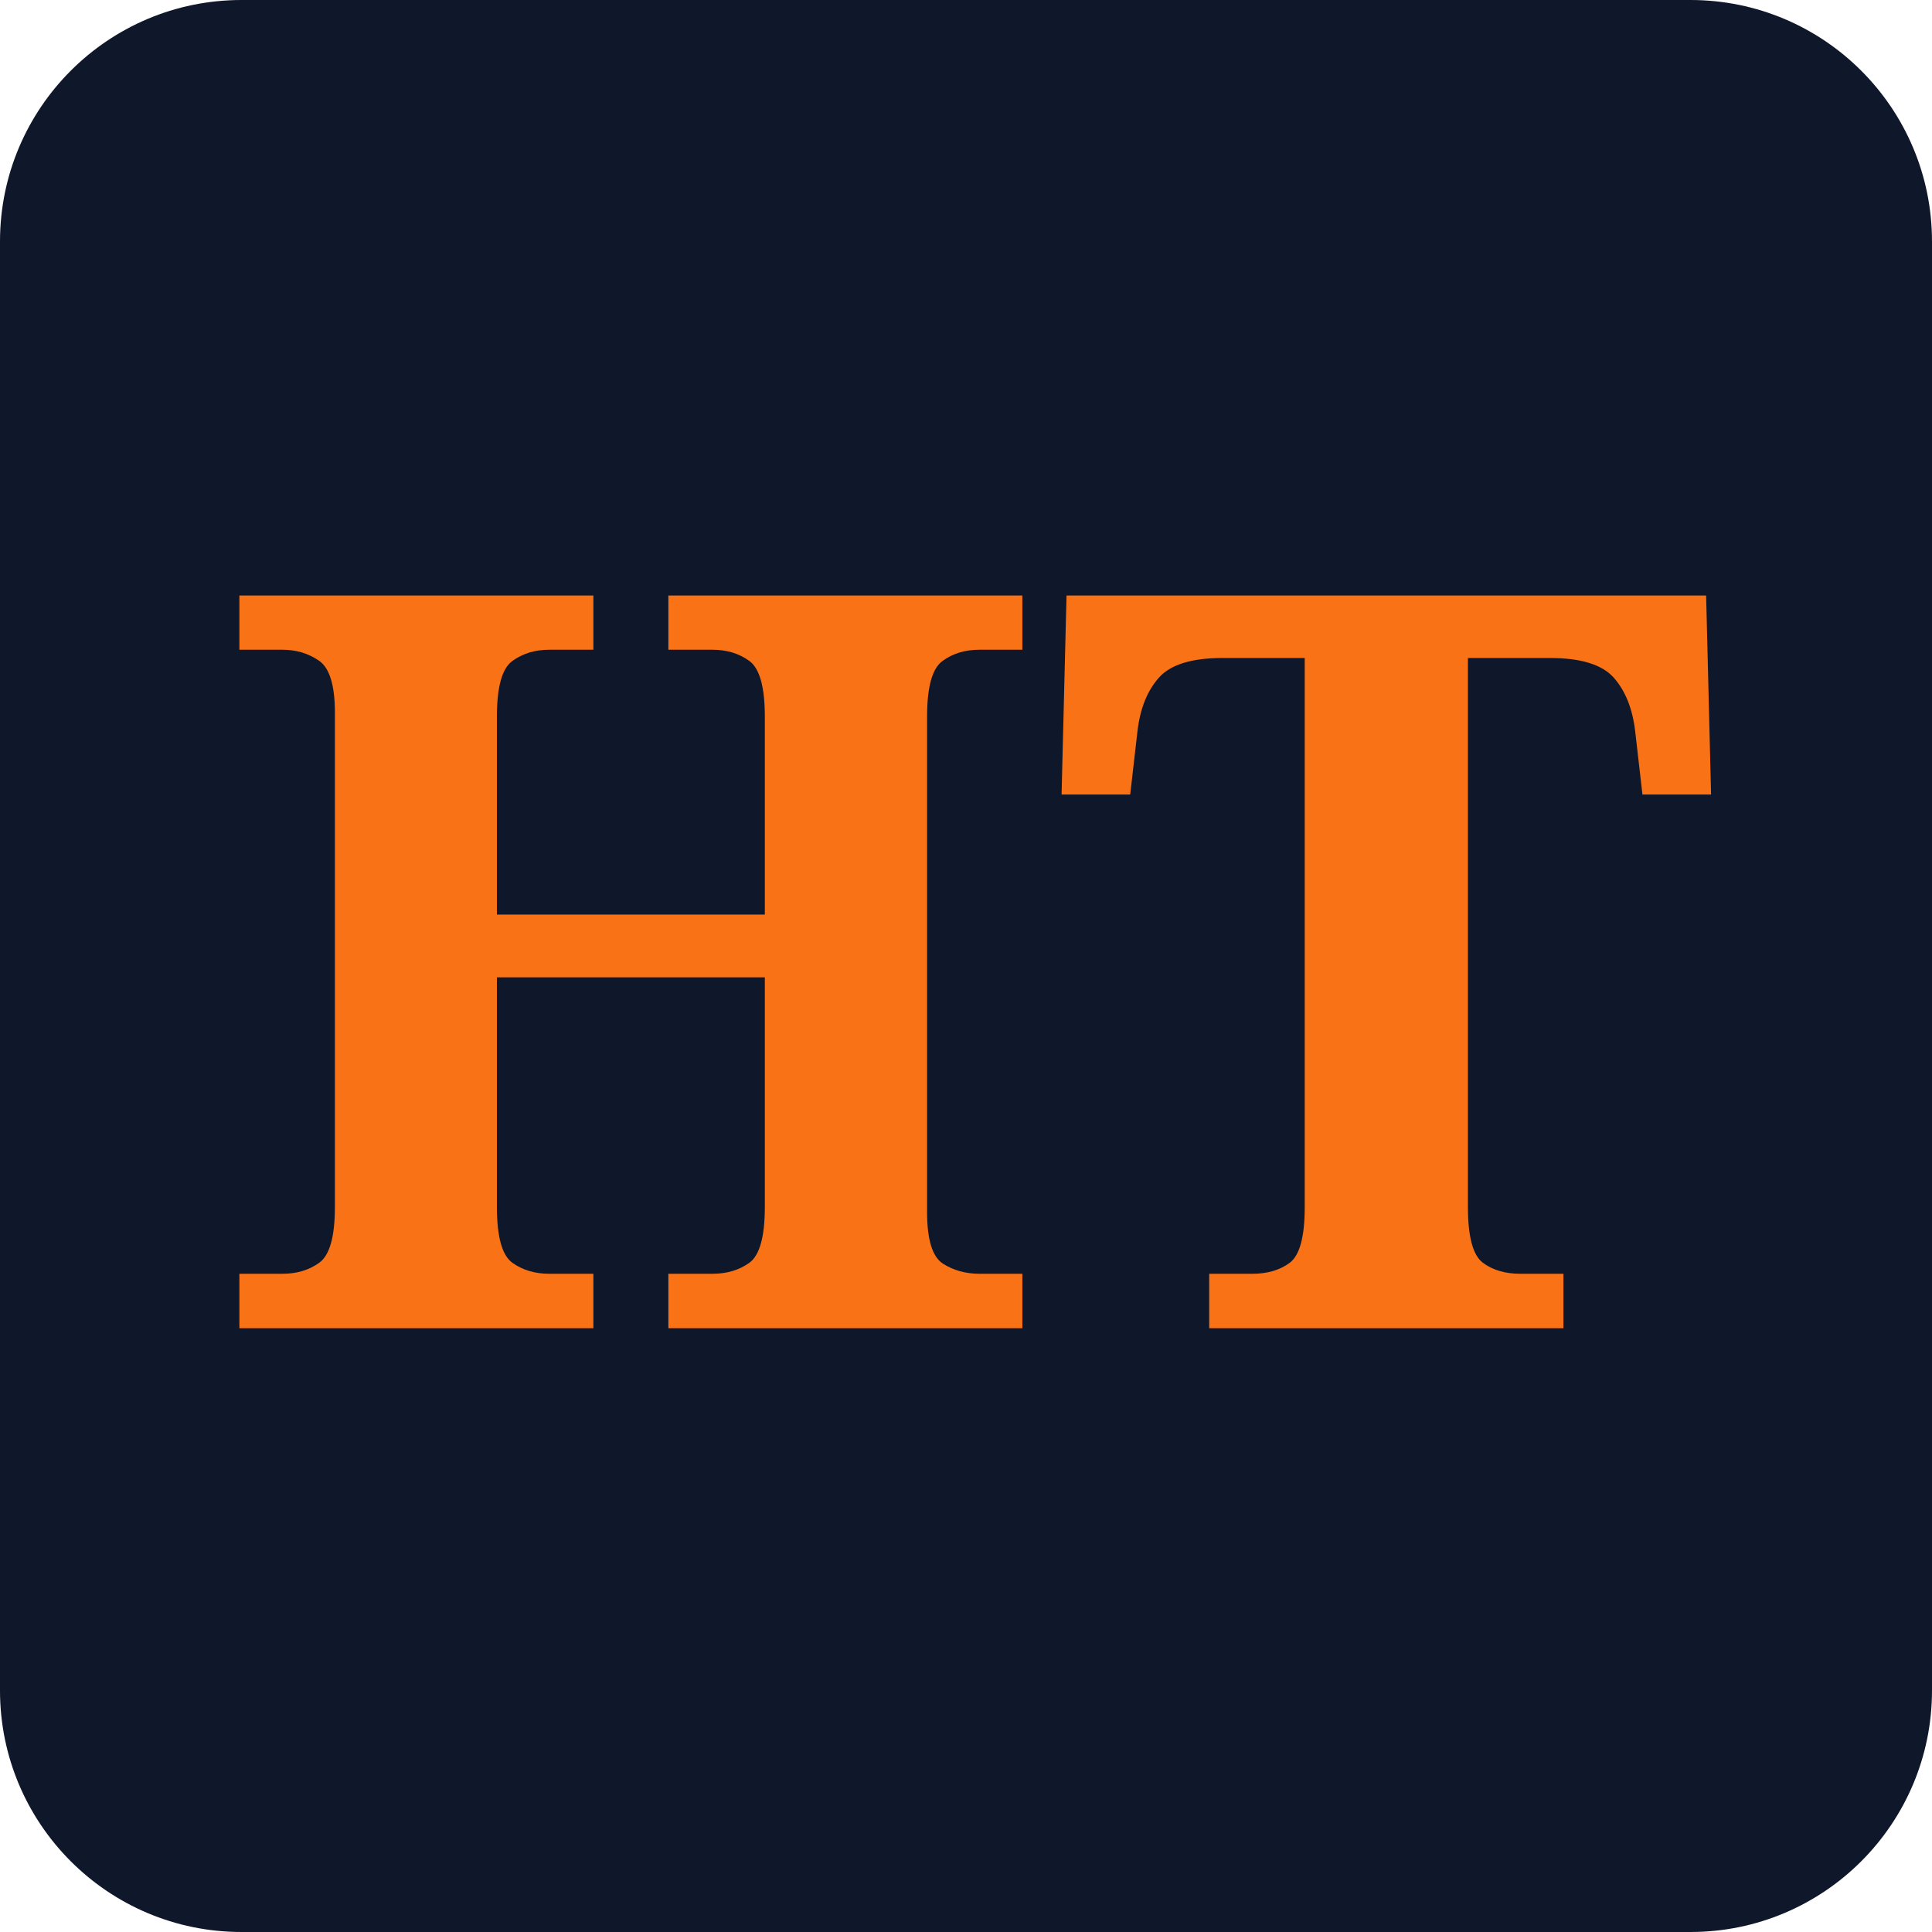
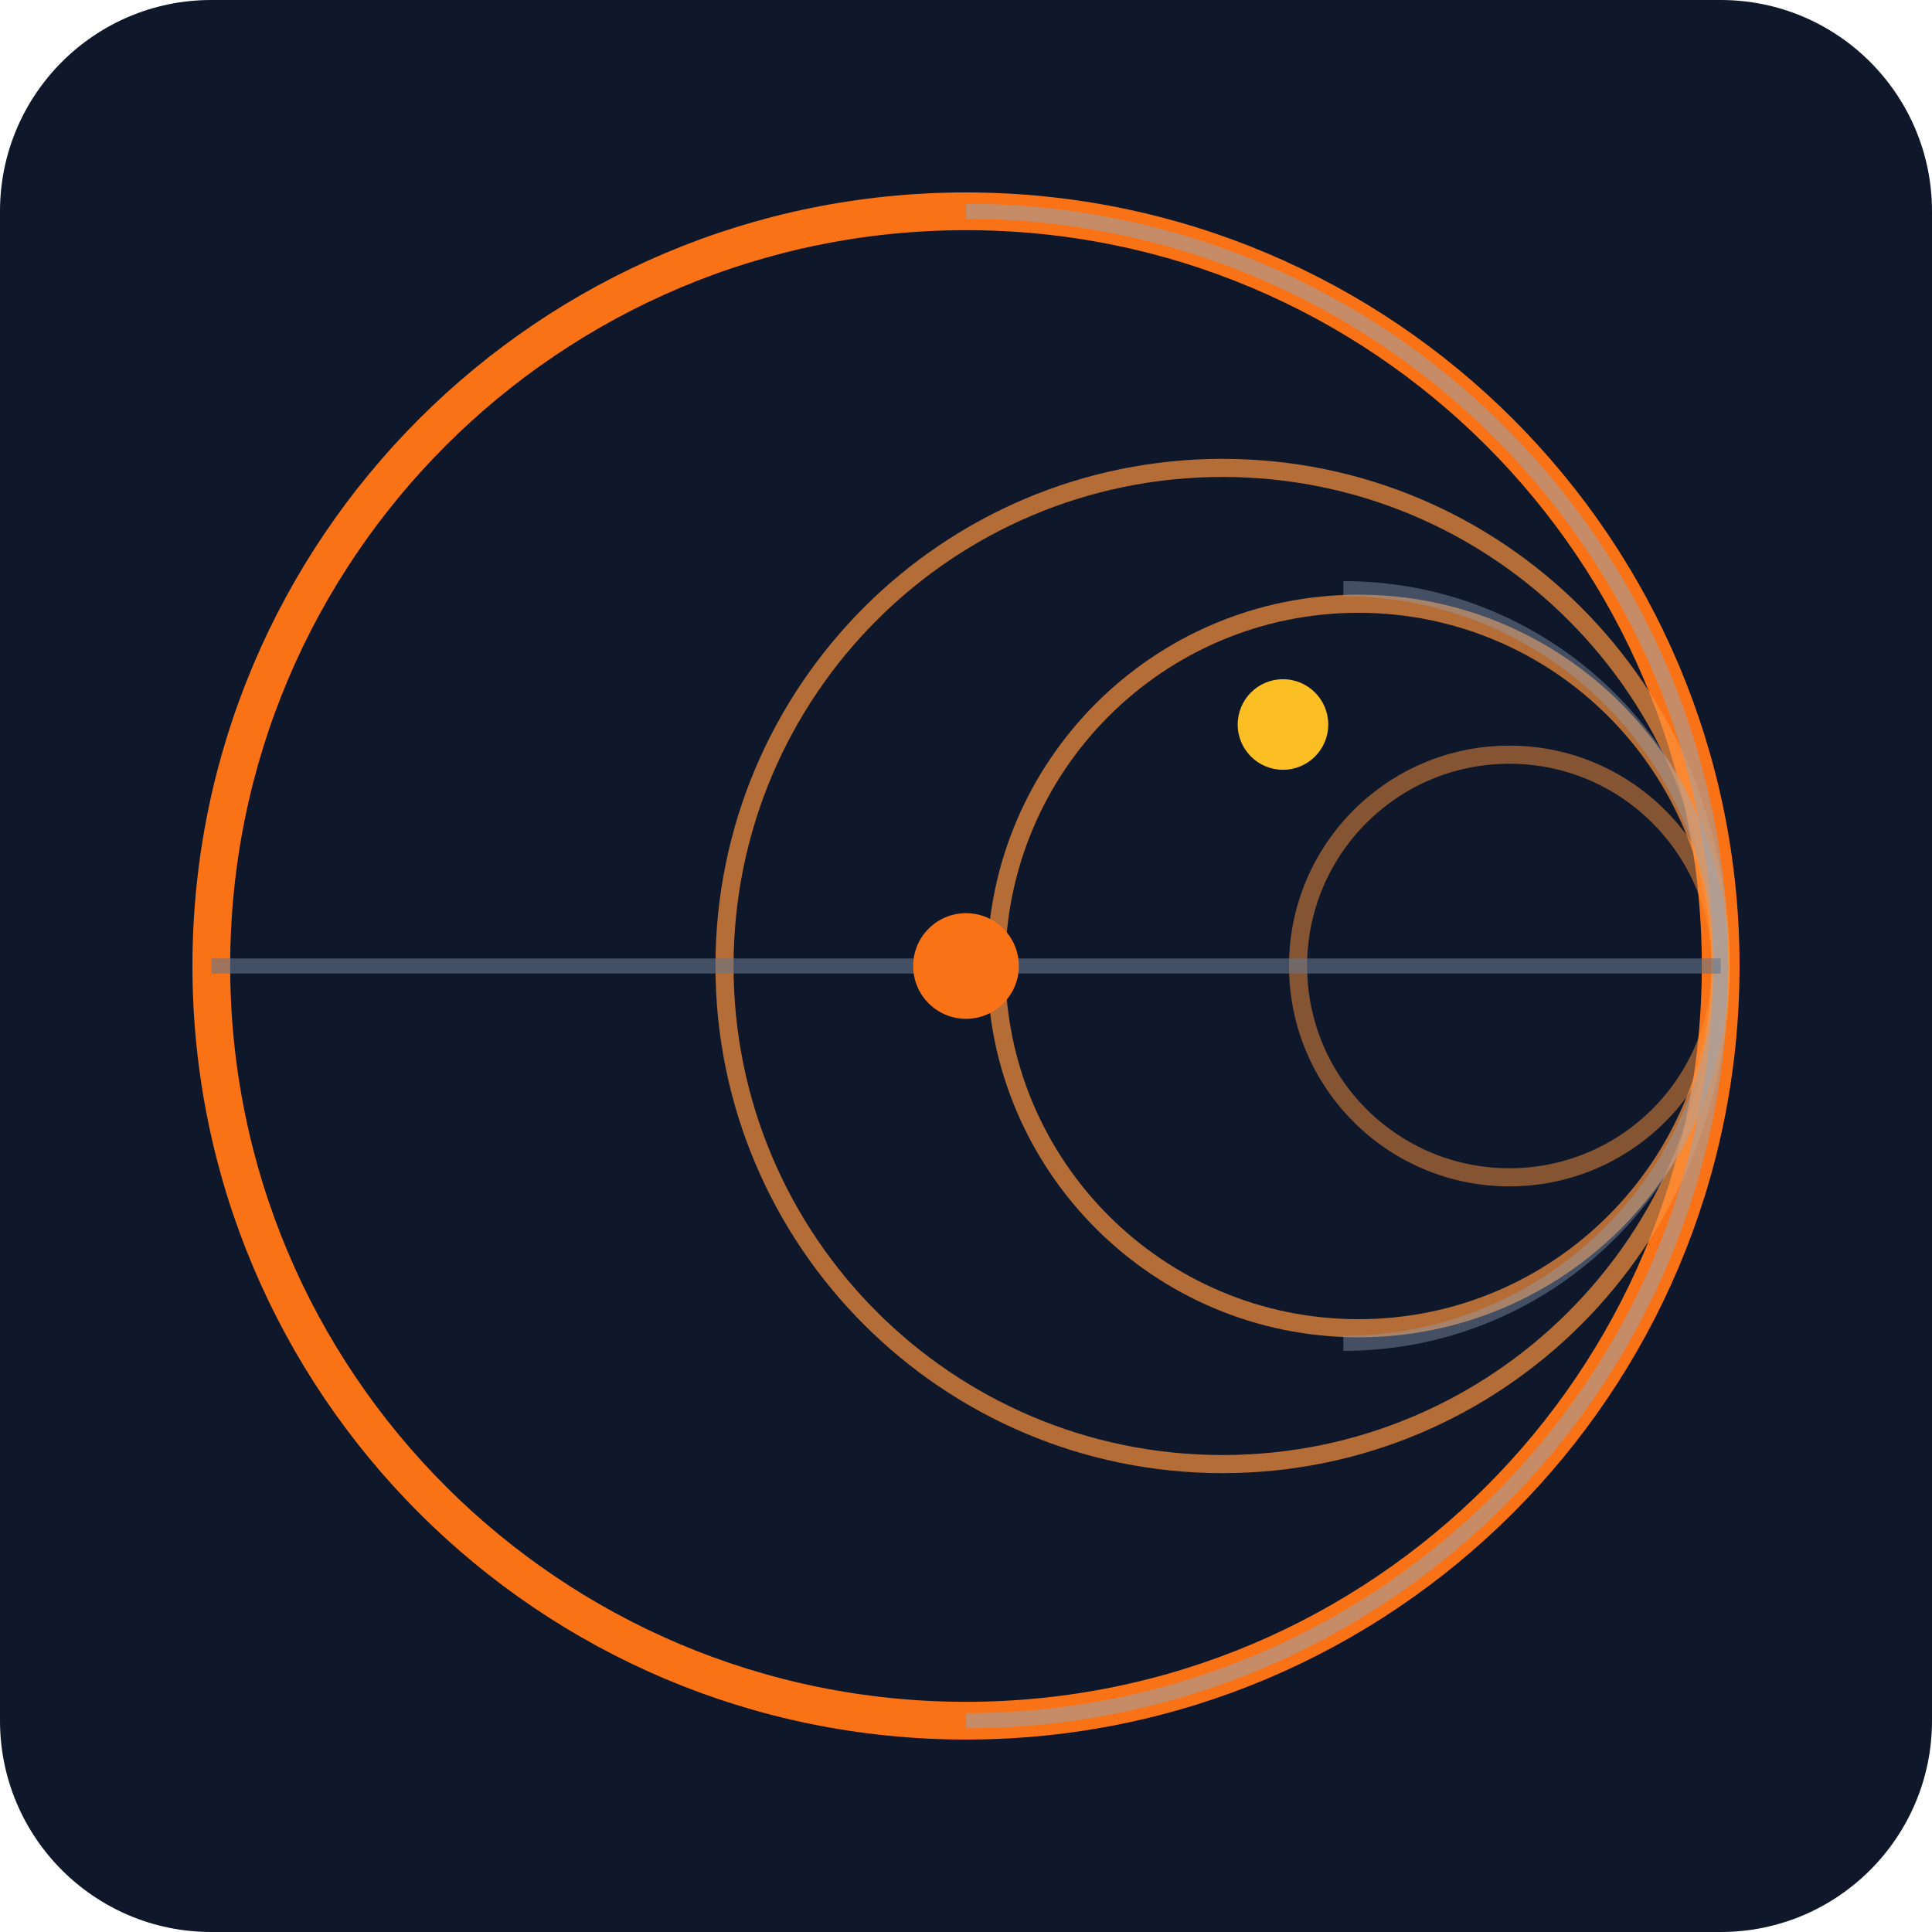
<svg xmlns="http://www.w3.org/2000/svg" viewBox="0 0 128 128">
-   <rect width="128" height="128" rx="16" fill="#0f172a" />
-   <text x="64" y="88" font-family="Georgia, serif" font-size="68" font-weight="700" fill="#f97316" text-anchor="middle">HT</text>
+   <rect width="128" height="128" rx="14" fill="#0f172a" />
+   <circle cx="64" cy="64" r="50" fill="none" stroke="#f97316" stroke-width="2.5" />
+   <circle cx="81" cy="64" r="33" fill="none" stroke="#fb923c" stroke-width="1.2" opacity="0.7" />
+   <circle cx="90" cy="64" r="24" fill="none" stroke="#fb923c" stroke-width="1.2" opacity="0.7" />
+   <circle cx="100" cy="64" r="14" fill="none" stroke="#fb923c" stroke-width="1.2" opacity="0.5" />
+   <path d="M 114 64 A 50 50 0 0 0 64 14" fill="none" stroke="#94a3b8" stroke-width="1" opacity="0.5" />
+   <path d="M 114 64 A 50 50 0 0 1 64 114" fill="none" stroke="#94a3b8" stroke-width="1" opacity="0.5" />
+   <path d="M 114 64 A 25 25 0 0 0 89 39" fill="none" stroke="#94a3b8" stroke-width="1" opacity="0.4" />
+   <path d="M 114 64 A 25 25 0 0 1 89 89" fill="none" stroke="#94a3b8" stroke-width="1" opacity="0.4" />
+   <line x1="14" y1="64" x2="114" y2="64" stroke="#64748b" stroke-width="1" opacity="0.6" />
+   <circle cx="64" cy="64" r="3.5" fill="#f97316" />
+   <circle cx="85" cy="48" r="3" fill="#fbbf24" />
</svg>
